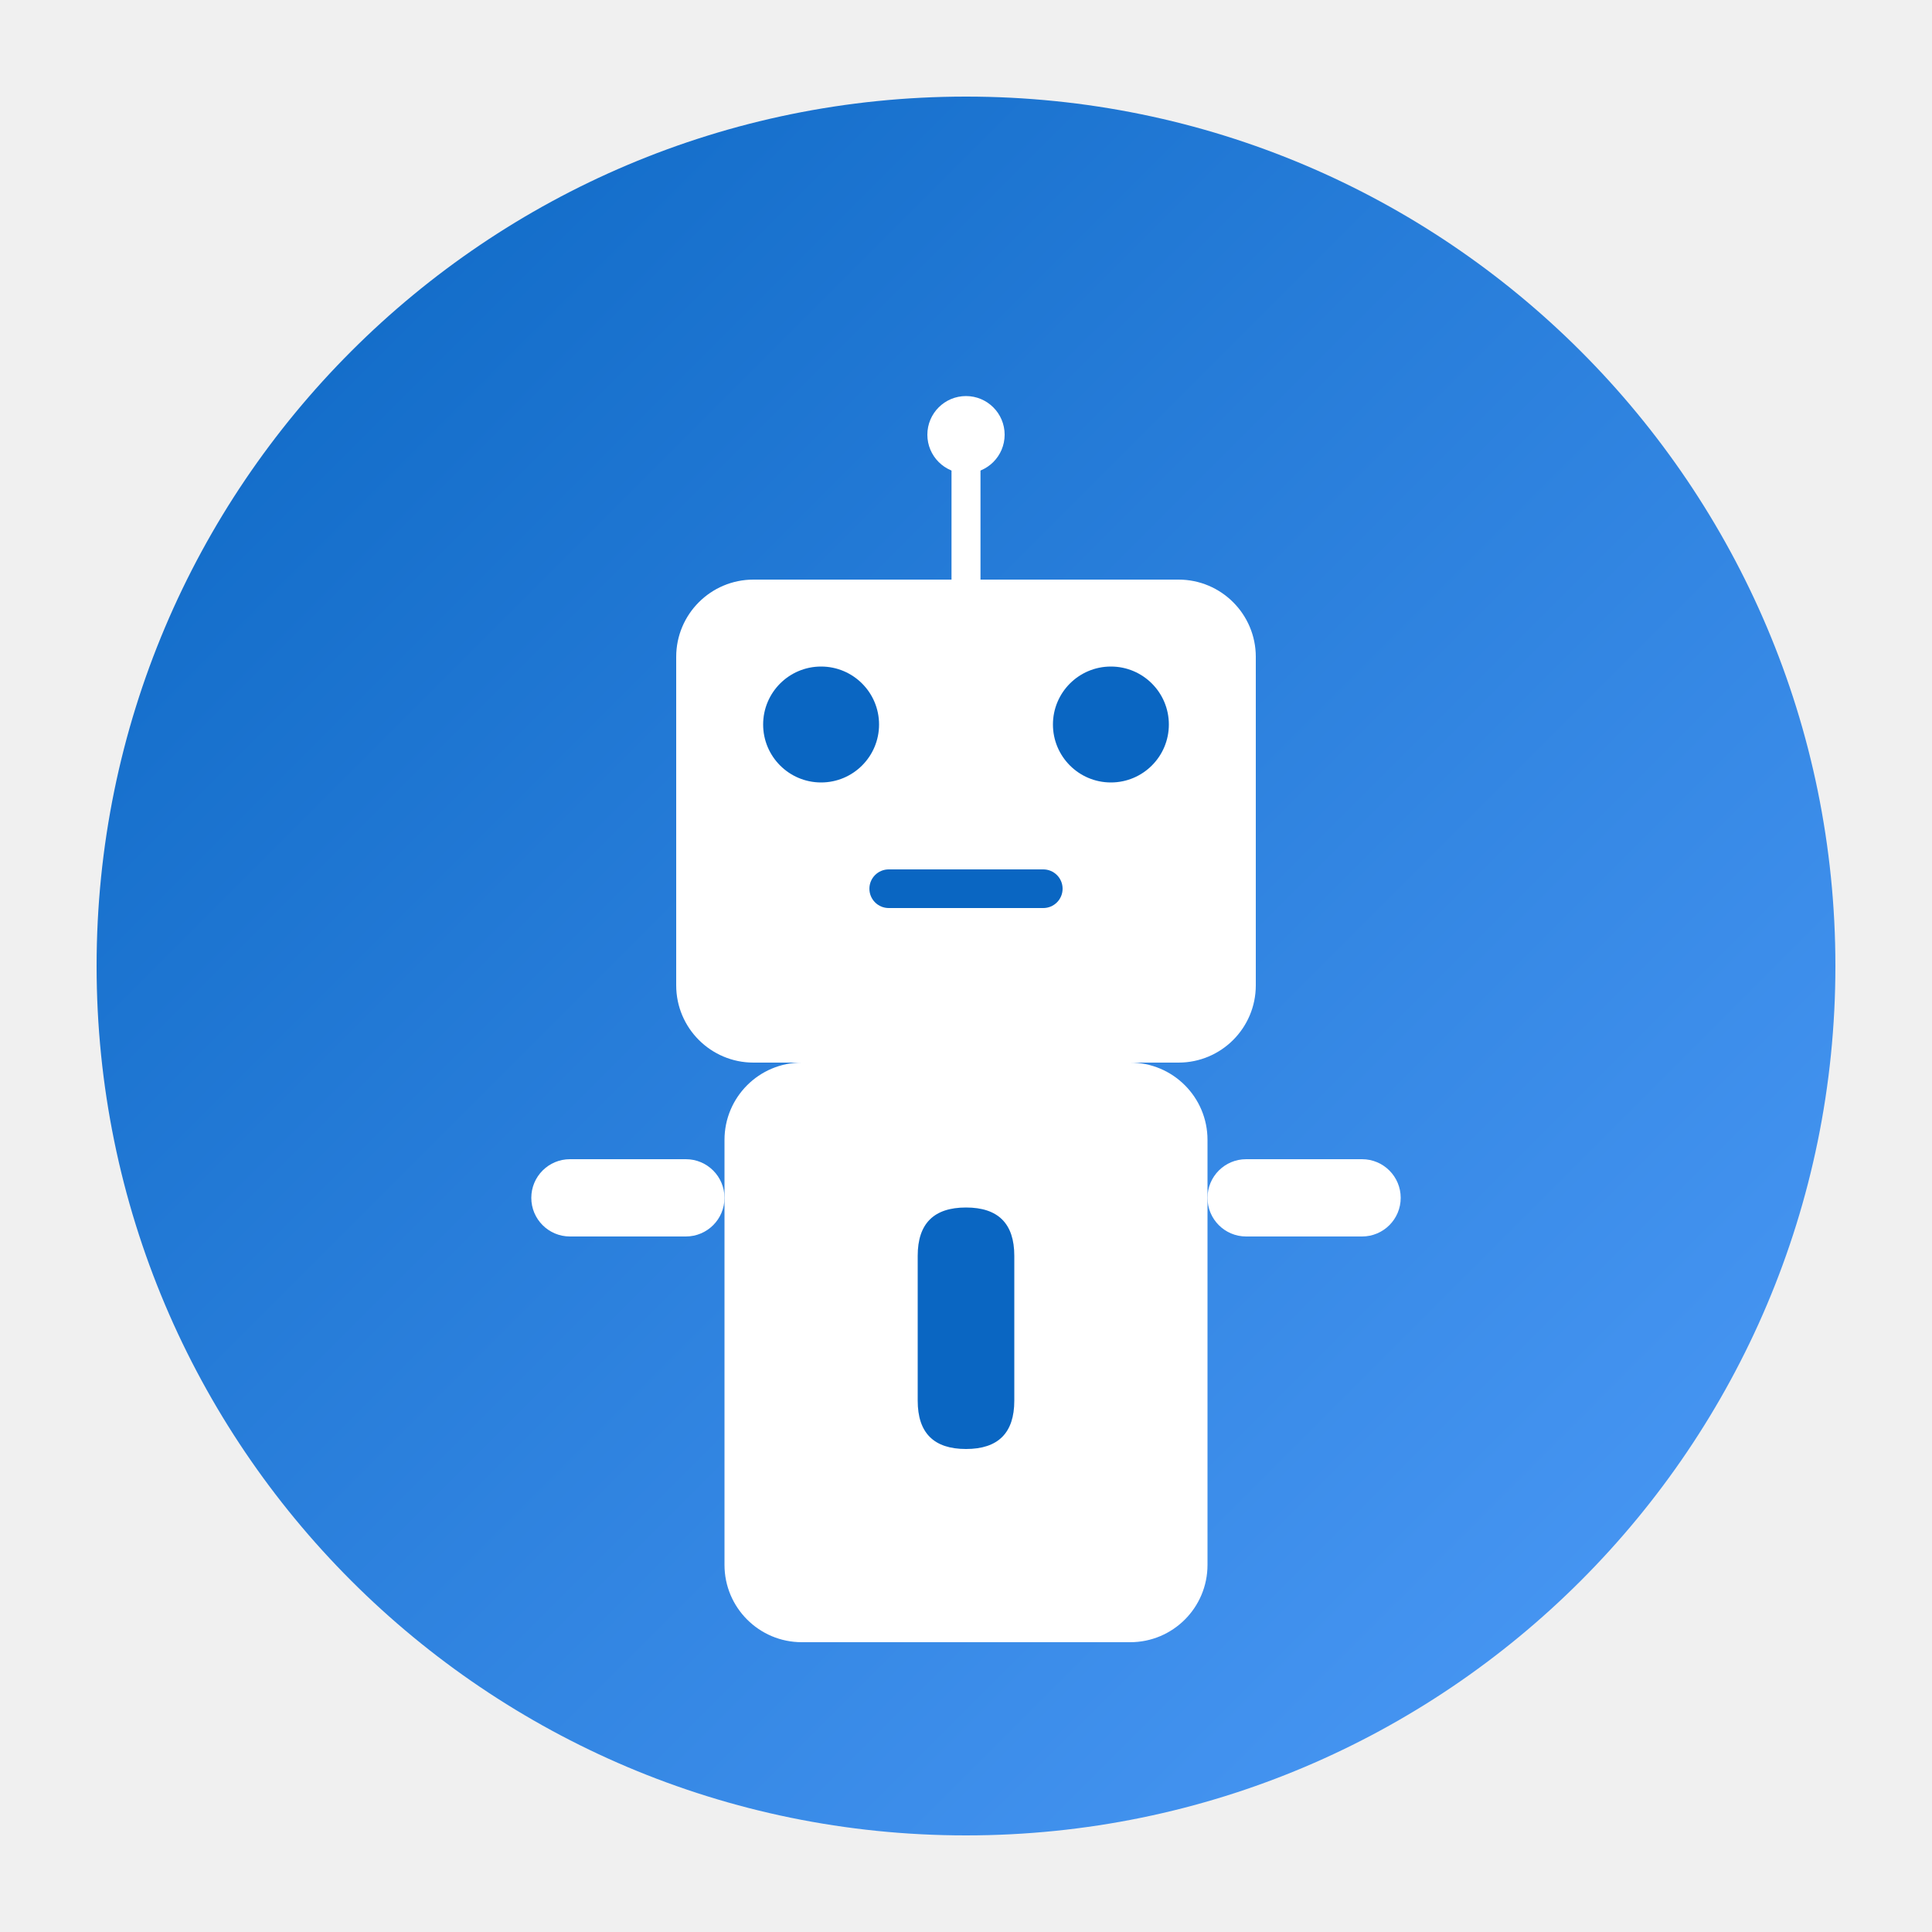
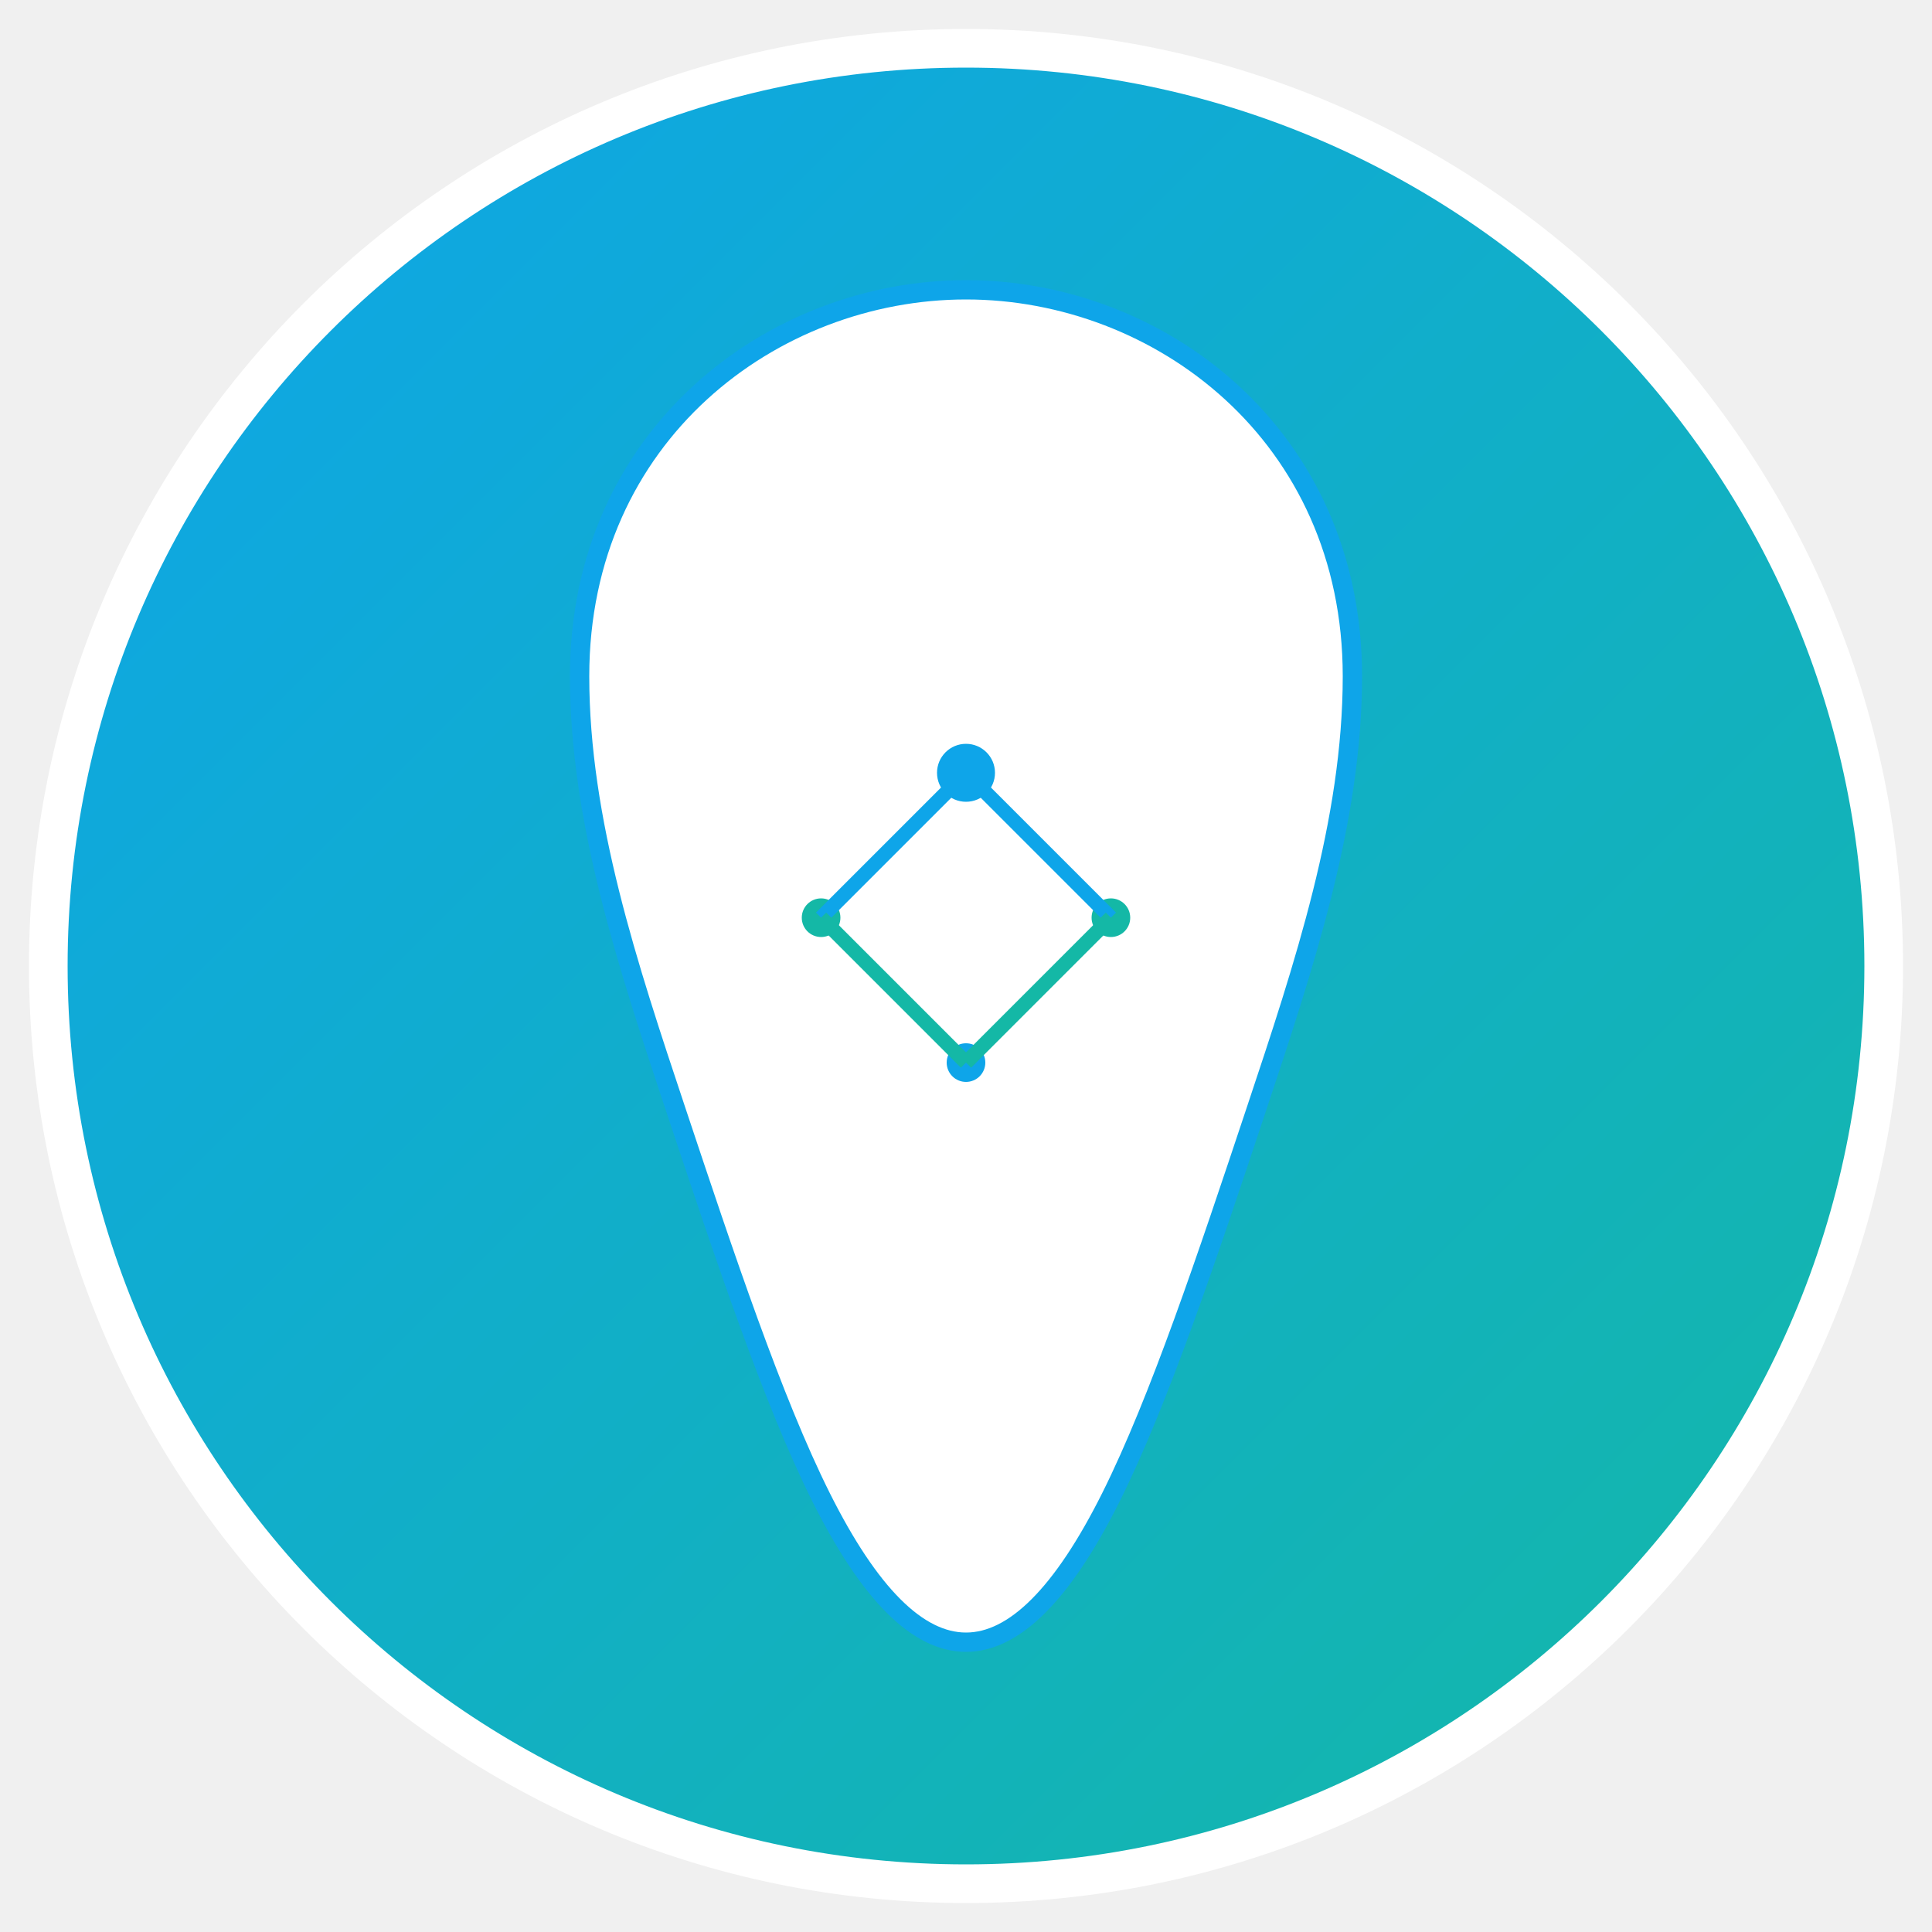
- <svg xmlns="http://www.w3.org/2000/svg" width="200" height="200" viewBox="0 0 200 200" fill="none">
+ <svg xmlns="http://www.w3.org/2000/svg" viewBox="0 0 200 200" width="200" height="200">
  <defs>
    <linearGradient id="grad1" x1="0%" y1="0%" x2="100%" y2="100%">
-       <stop offset="0%" style="stop-color:#0A66C2;stop-opacity:1" />
-       <stop offset="100%" style="stop-color:#4F9CF9;stop-opacity:1" />
+       <stop offset="0%" style="stop-color:#0ea5e9;stop-opacity:1" />
+       <stop offset="100%" style="stop-color:#14b8a6;stop-opacity:1" />
    </linearGradient>
  </defs>
-   <circle cx="100" cy="100" r="90" fill="url(#grad1)" />
-   <rect x="70" y="60" width="60" height="50" rx="8" fill="white" />
-   <circle cx="85" cy="75" r="6" fill="#0A66C2" />
-   <circle cx="115" cy="75" r="6" fill="#0A66C2" />
-   <rect x="90" y="90" width="20" height="4" rx="2" fill="#0A66C2" />
-   <line x1="100" y1="60" x2="100" y2="45" stroke="white" stroke-width="3" stroke-linecap="round" />
-   <circle cx="100" cy="45" r="4" fill="white" />
-   <rect x="75" y="110" width="50" height="60" rx="8" fill="white" />
-   <rect x="55" y="120" width="20" height="8" rx="4" fill="white" />
-   <rect x="125" y="120" width="20" height="8" rx="4" fill="white" />
-   <path d="M95 130 Q95 125 100 125 Q105 125 105 130 L105 145 Q105 150 100 150 Q95 150 95 145 Z" fill="#0A66C2" />
+   <circle cx="100" cy="100" r="95" fill="url(#grad1)" stroke="#ffffff" stroke-width="4" />
+   <path d="M100 30             C120 30, 140 45, 140 70            C140 85, 135 100, 130 115            C125 130, 120 145, 115 155            C110 165, 105 170, 100 170            C95 170, 90 165, 85 155            C80 145, 75 130, 70 115            C65 100, 60 85, 60 70            C60 45, 80 30, 100 30 Z" fill="#ffffff" stroke="#0ea5e9" stroke-width="2" />
+   <circle cx="100" cy="80" r="3" fill="#0ea5e9" />
+   <circle cx="85" cy="95" r="2" fill="#14b8a6" />
+   <circle cx="115" cy="95" r="2" fill="#14b8a6" />
+   <circle cx="100" cy="110" r="2" fill="#0ea5e9" />
+   <line x1="100" y1="80" x2="85" y2="95" stroke="#0ea5e9" stroke-width="1.5" />
+   <line x1="100" y1="80" x2="115" y2="95" stroke="#0ea5e9" stroke-width="1.5" />
+   <line x1="85" y1="95" x2="100" y2="110" stroke="#14b8a6" stroke-width="1.5" />
+   <line x1="115" y1="95" x2="100" y2="110" stroke="#14b8a6" stroke-width="1.5" />
</svg>
